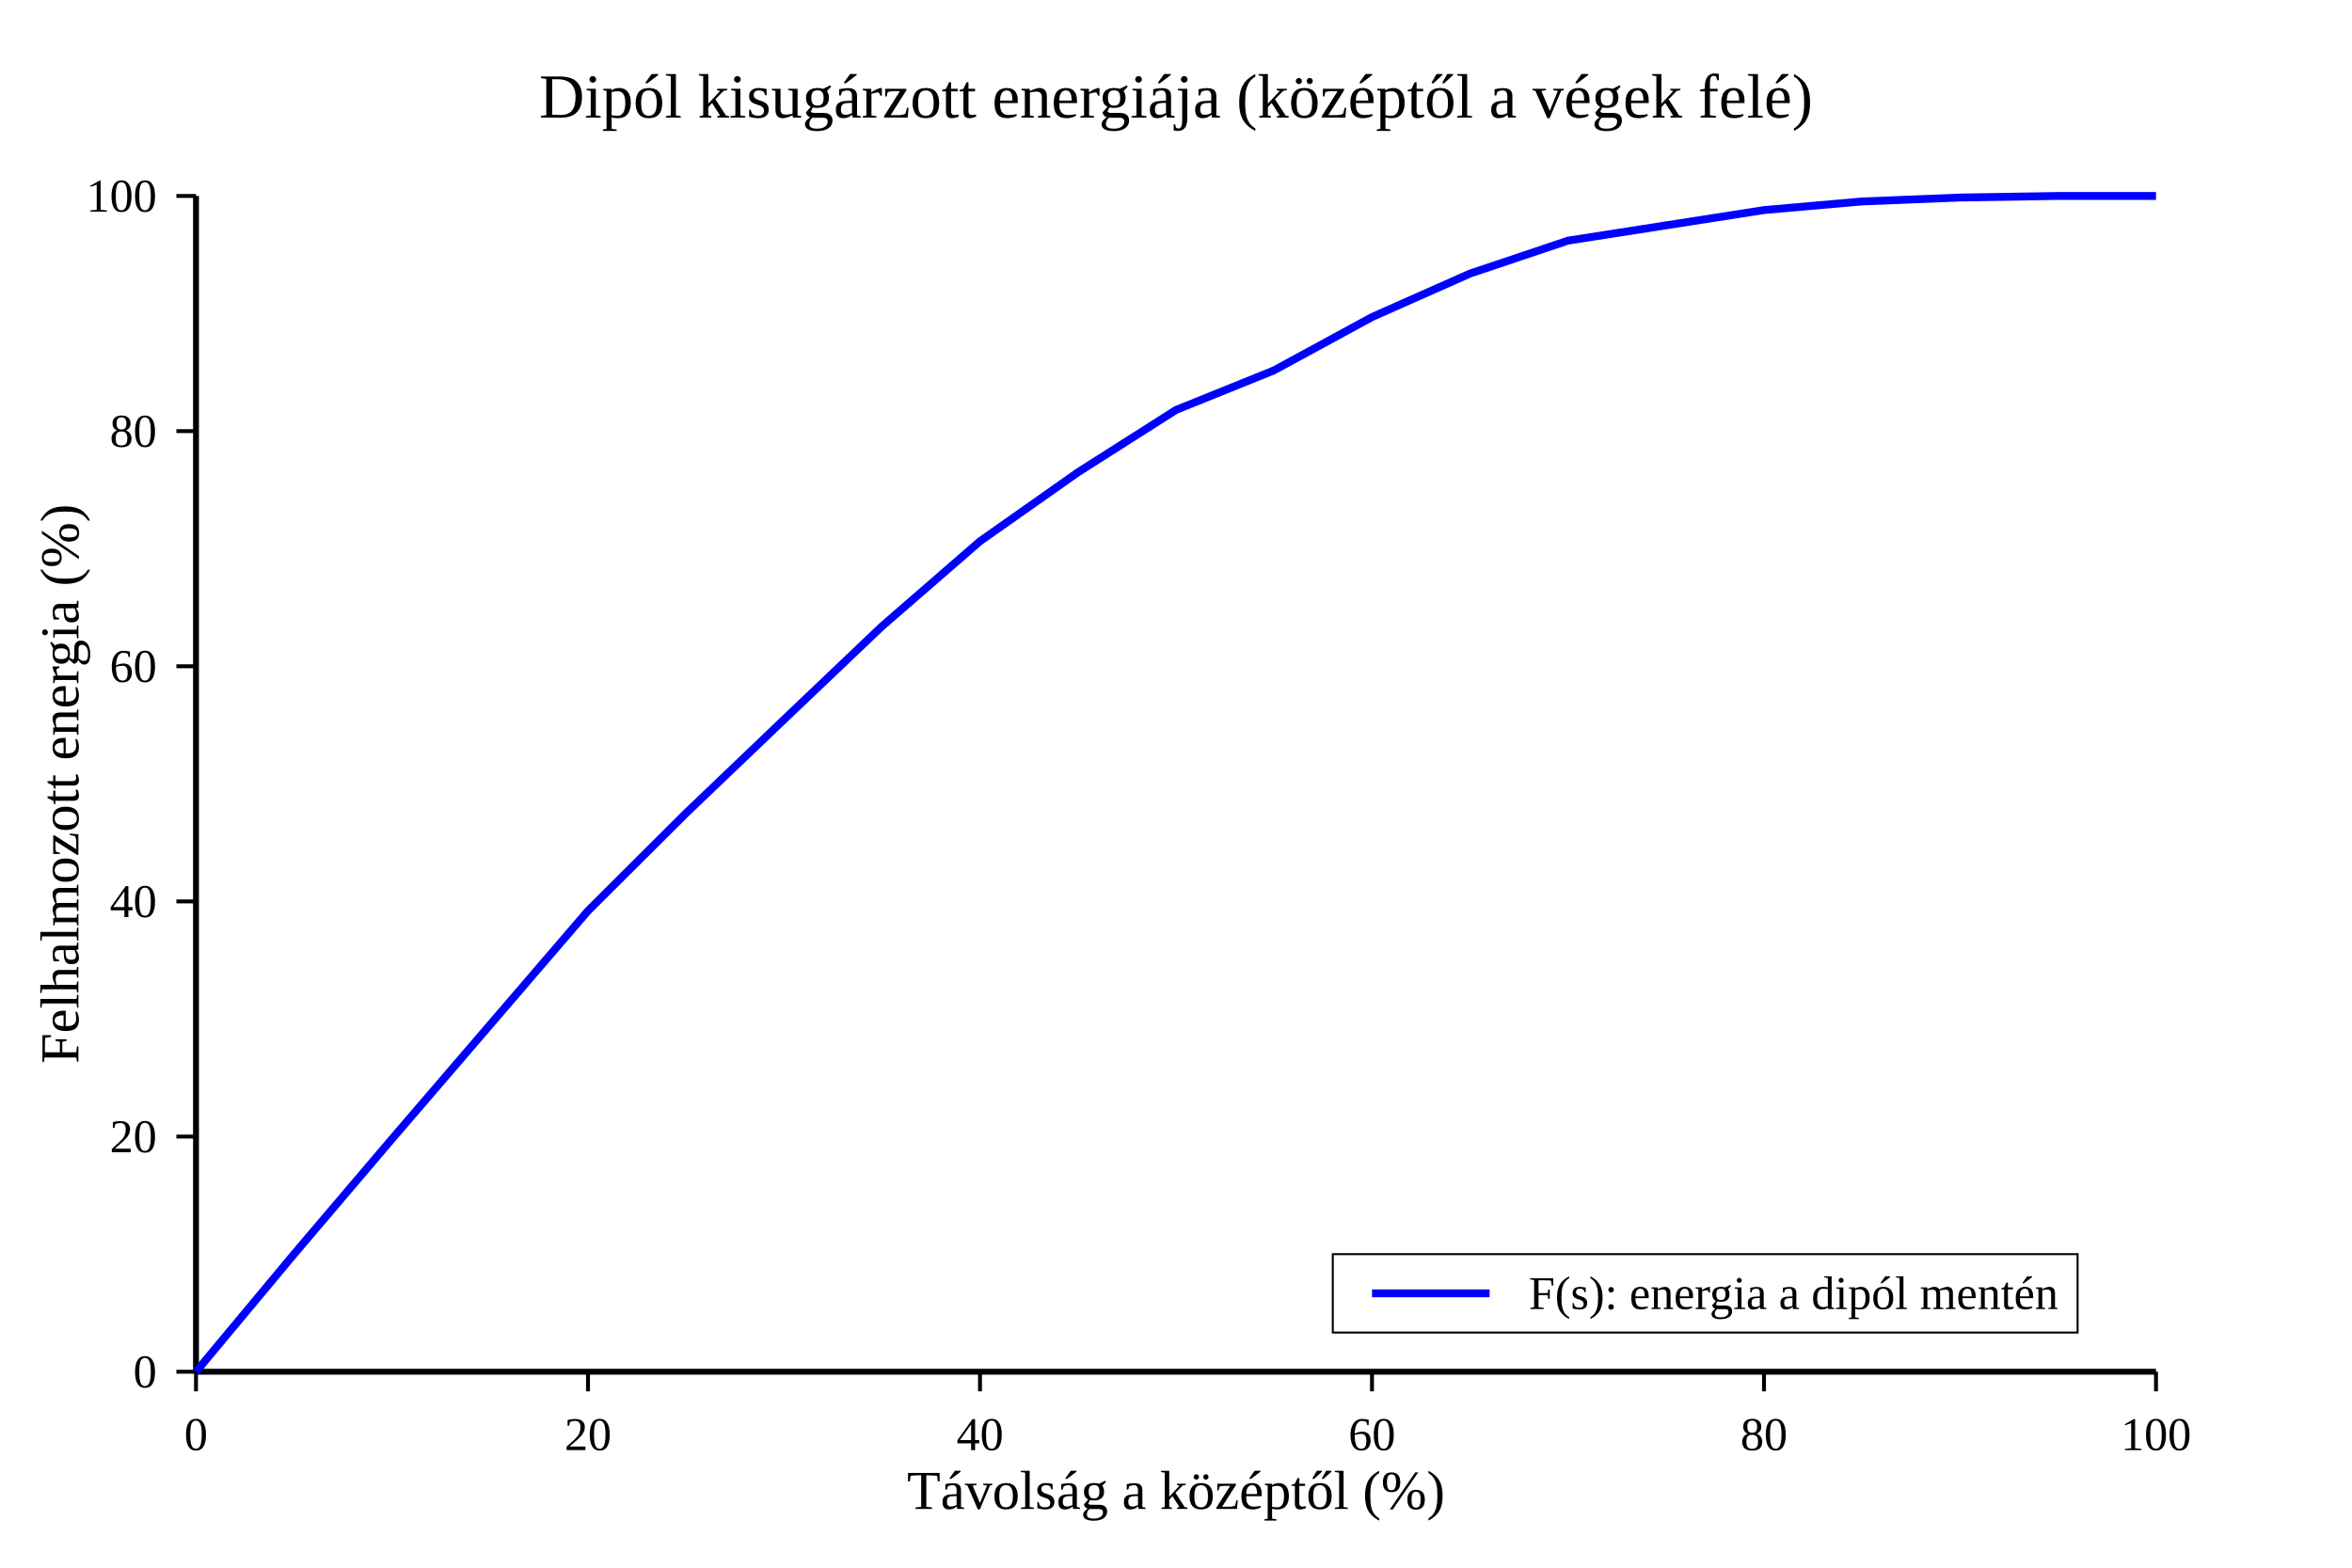
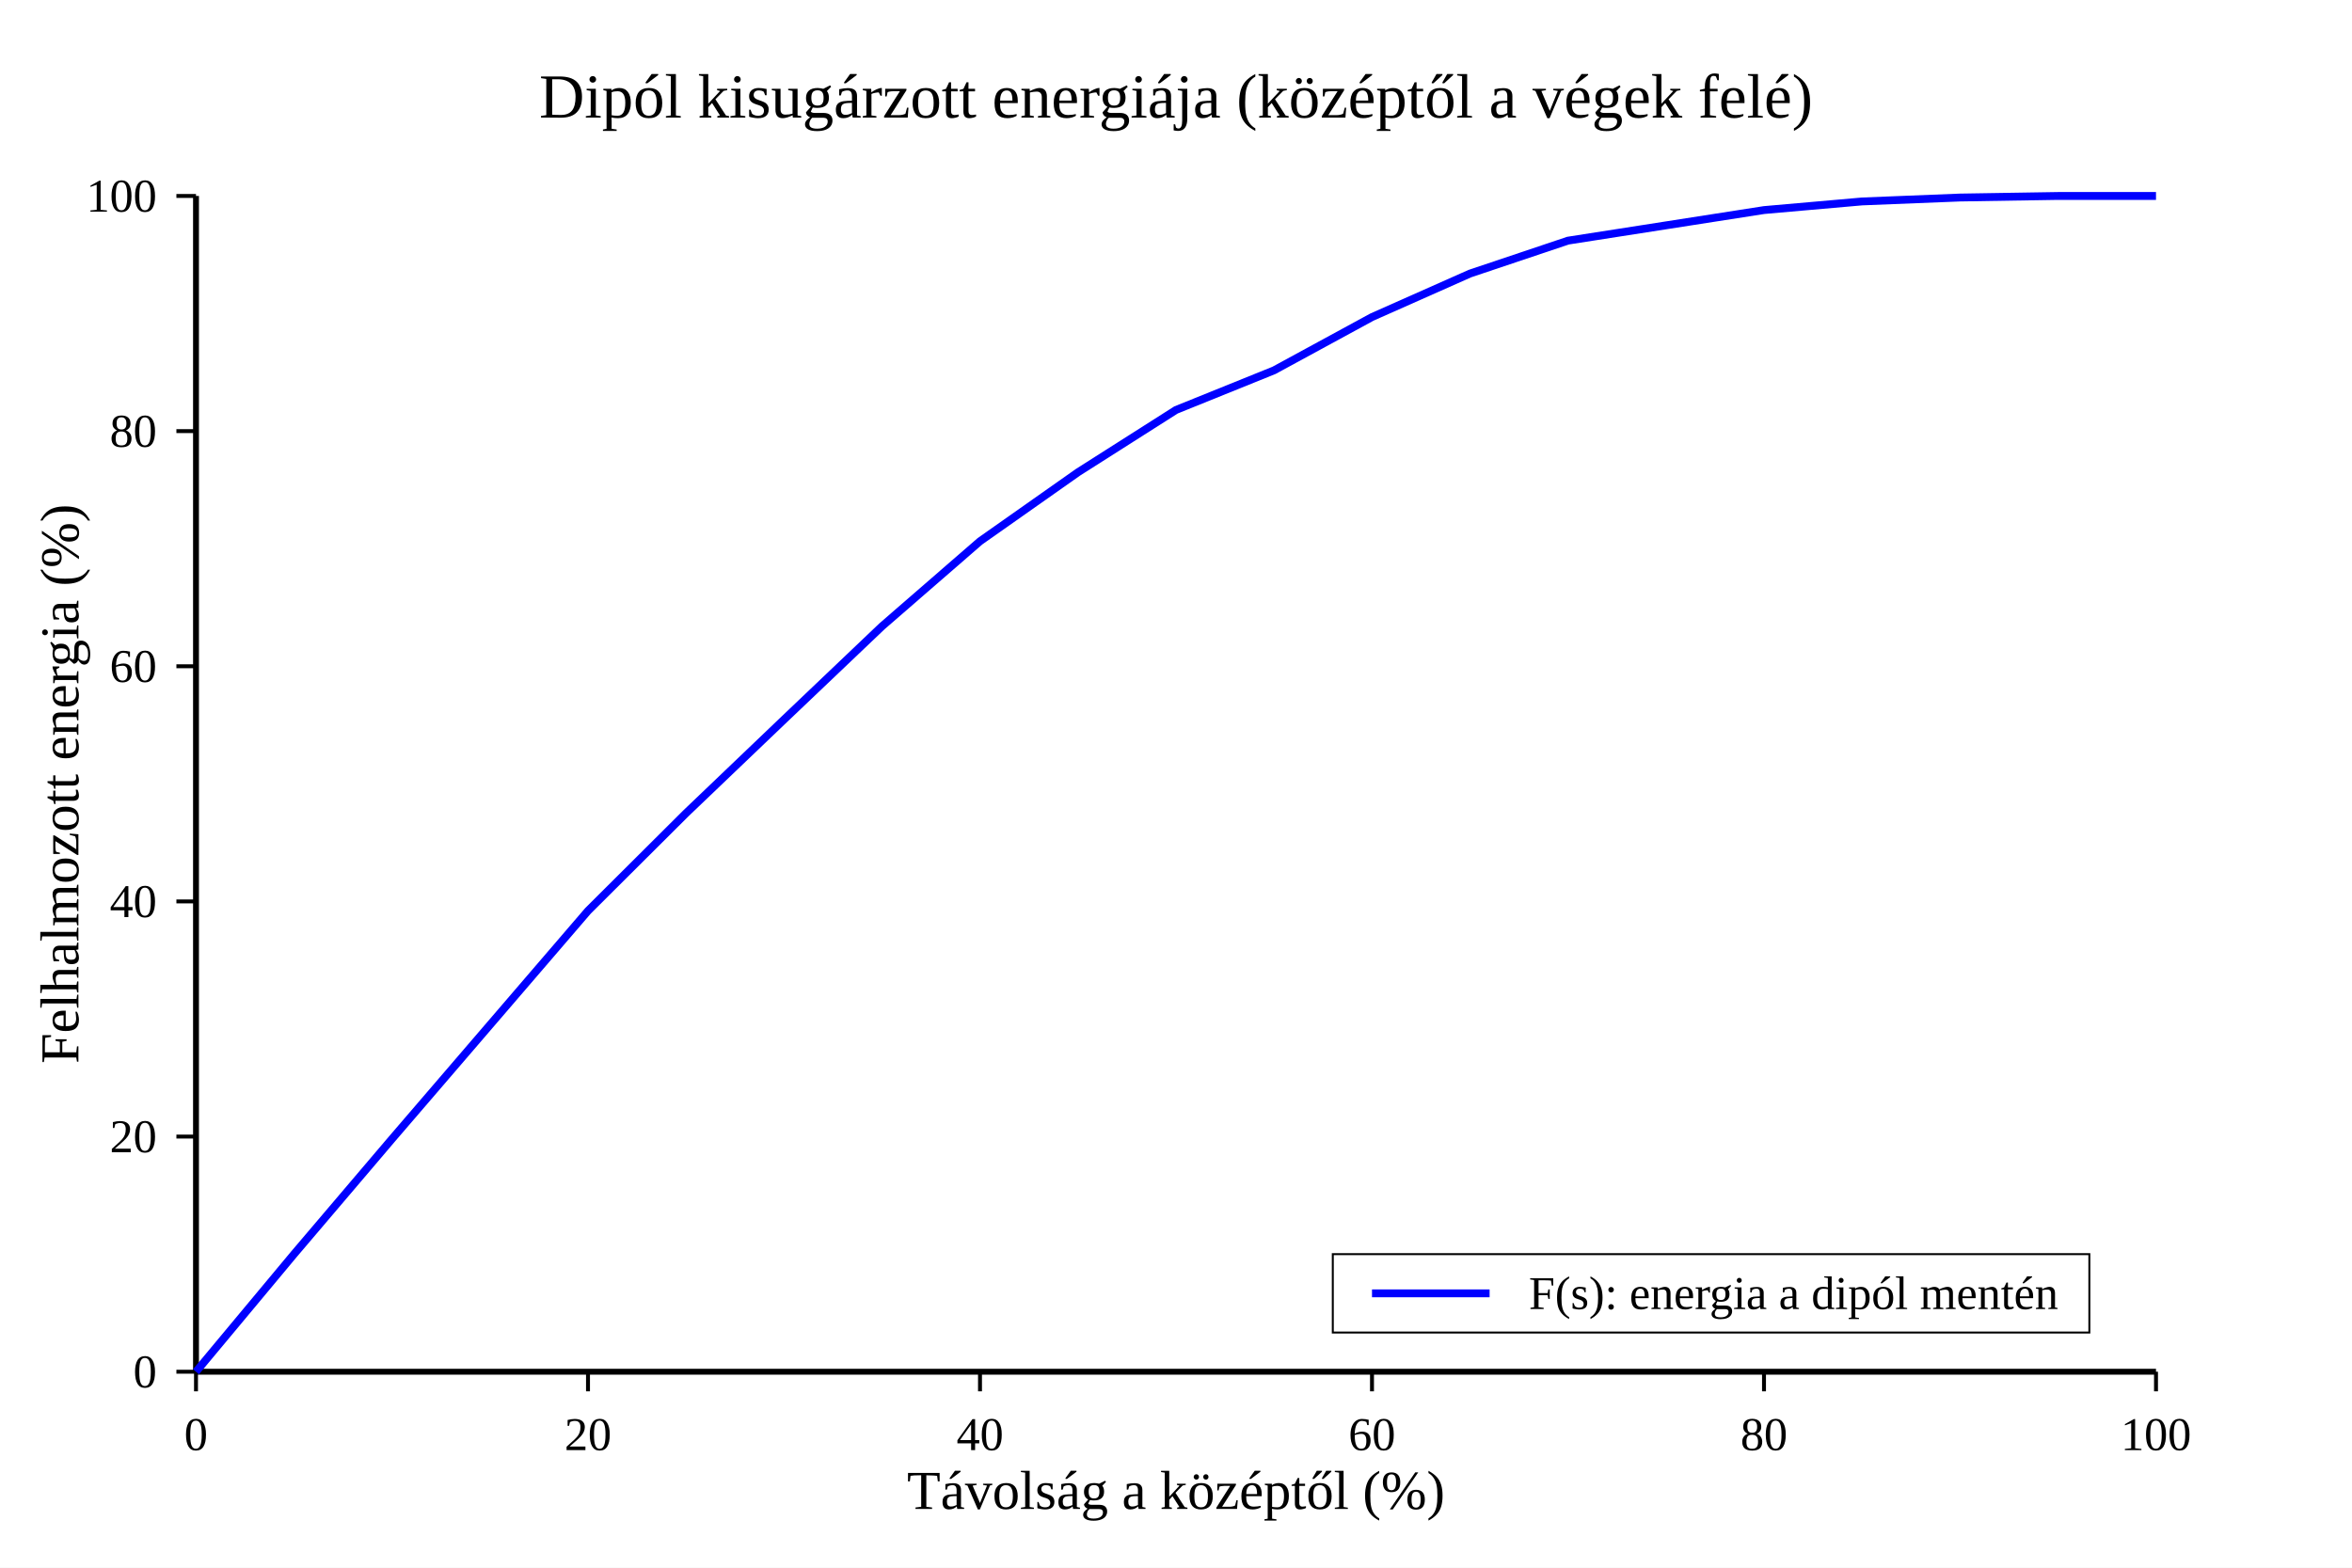
<svg xmlns="http://www.w3.org/2000/svg" width="600" height="400">
  <rect x="0" y="0" width="600" height="400" fill="white" />
  <line x1="50" y1="350" x2="550" y2="350" stroke="black" stroke-width="1.5" />
  <line x1="50" y1="350" x2="50" y2="50" stroke="black" stroke-width="1.5" />
  <text x="300" y="385" text-anchor="middle" font-size="14">Távolság a középtől (%)</text>
  <text x="20" y="200" text-anchor="middle" font-size="14" transform="rotate(-90 20 200)">Felhalmozott energia (%)</text>
  <g font-size="12" text-anchor="middle">
    <line x1="50" y1="350" x2="50" y2="355" stroke="black" />
    <text x="50" y="370">0</text>
    <line x1="150" y1="350" x2="150" y2="355" stroke="black" />
    <text x="150" y="370">20</text>
    <line x1="250" y1="350" x2="250" y2="355" stroke="black" />
    <text x="250" y="370">40</text>
    <line x1="350" y1="350" x2="350" y2="355" stroke="black" />
    <text x="350" y="370">60</text>
    <line x1="450" y1="350" x2="450" y2="355" stroke="black" />
    <text x="450" y="370">80</text>
    <line x1="550" y1="350" x2="550" y2="355" stroke="black" />
    <text x="550" y="370">100</text>
  </g>
  <g font-size="12" text-anchor="end">
    <line x1="45" y1="350" x2="50" y2="350" stroke="black" />
    <text x="40" y="354">0</text>
    <line x1="45" y1="290" x2="50" y2="290" stroke="black" />
    <text x="40" y="294">20</text>
    <line x1="45" y1="230" x2="50" y2="230" stroke="black" />
    <text x="40" y="234">40</text>
    <line x1="45" y1="170" x2="50" y2="170" stroke="black" />
    <text x="40" y="174">60</text>
    <line x1="45" y1="110" x2="50" y2="110" stroke="black" />
    <text x="40" y="114">80</text>
    <line x1="45" y1="50" x2="50" y2="50" stroke="black" />
    <text x="40" y="54">100</text>
  </g>
  <text x="300" y="30" text-anchor="middle" font-size="16">
    Dipól kisugárzott energiája (középtől a végek felé)
  </text>
  <polyline fill="none" stroke="blue" stroke-width="2" points="       50,350       75,320       100,290.6       125,261.5       150,232.4       175,207.5       200,183.6       225,159.8       250,138.1       275,120.5       300,104.6       325,94.5       350,80.9       375,69.8       400,61.4       425,57.5       450,53.6       475,51.4       500,50.4       525,50.0       550,50.0     " />
-   <rect x="340" y="320" width="190" height="20" fill="white" stroke="black" stroke-width="0.5" />
+   <rect x="340" y="320" width="193" height="20" fill="white" stroke="black" stroke-width="0.5" />
  <line x1="350" y1="330" x2="380" y2="330" stroke="blue" stroke-width="2" />
  <text x="390" y="334" font-size="12">F(s): energia a dipól mentén</text>
</svg>
